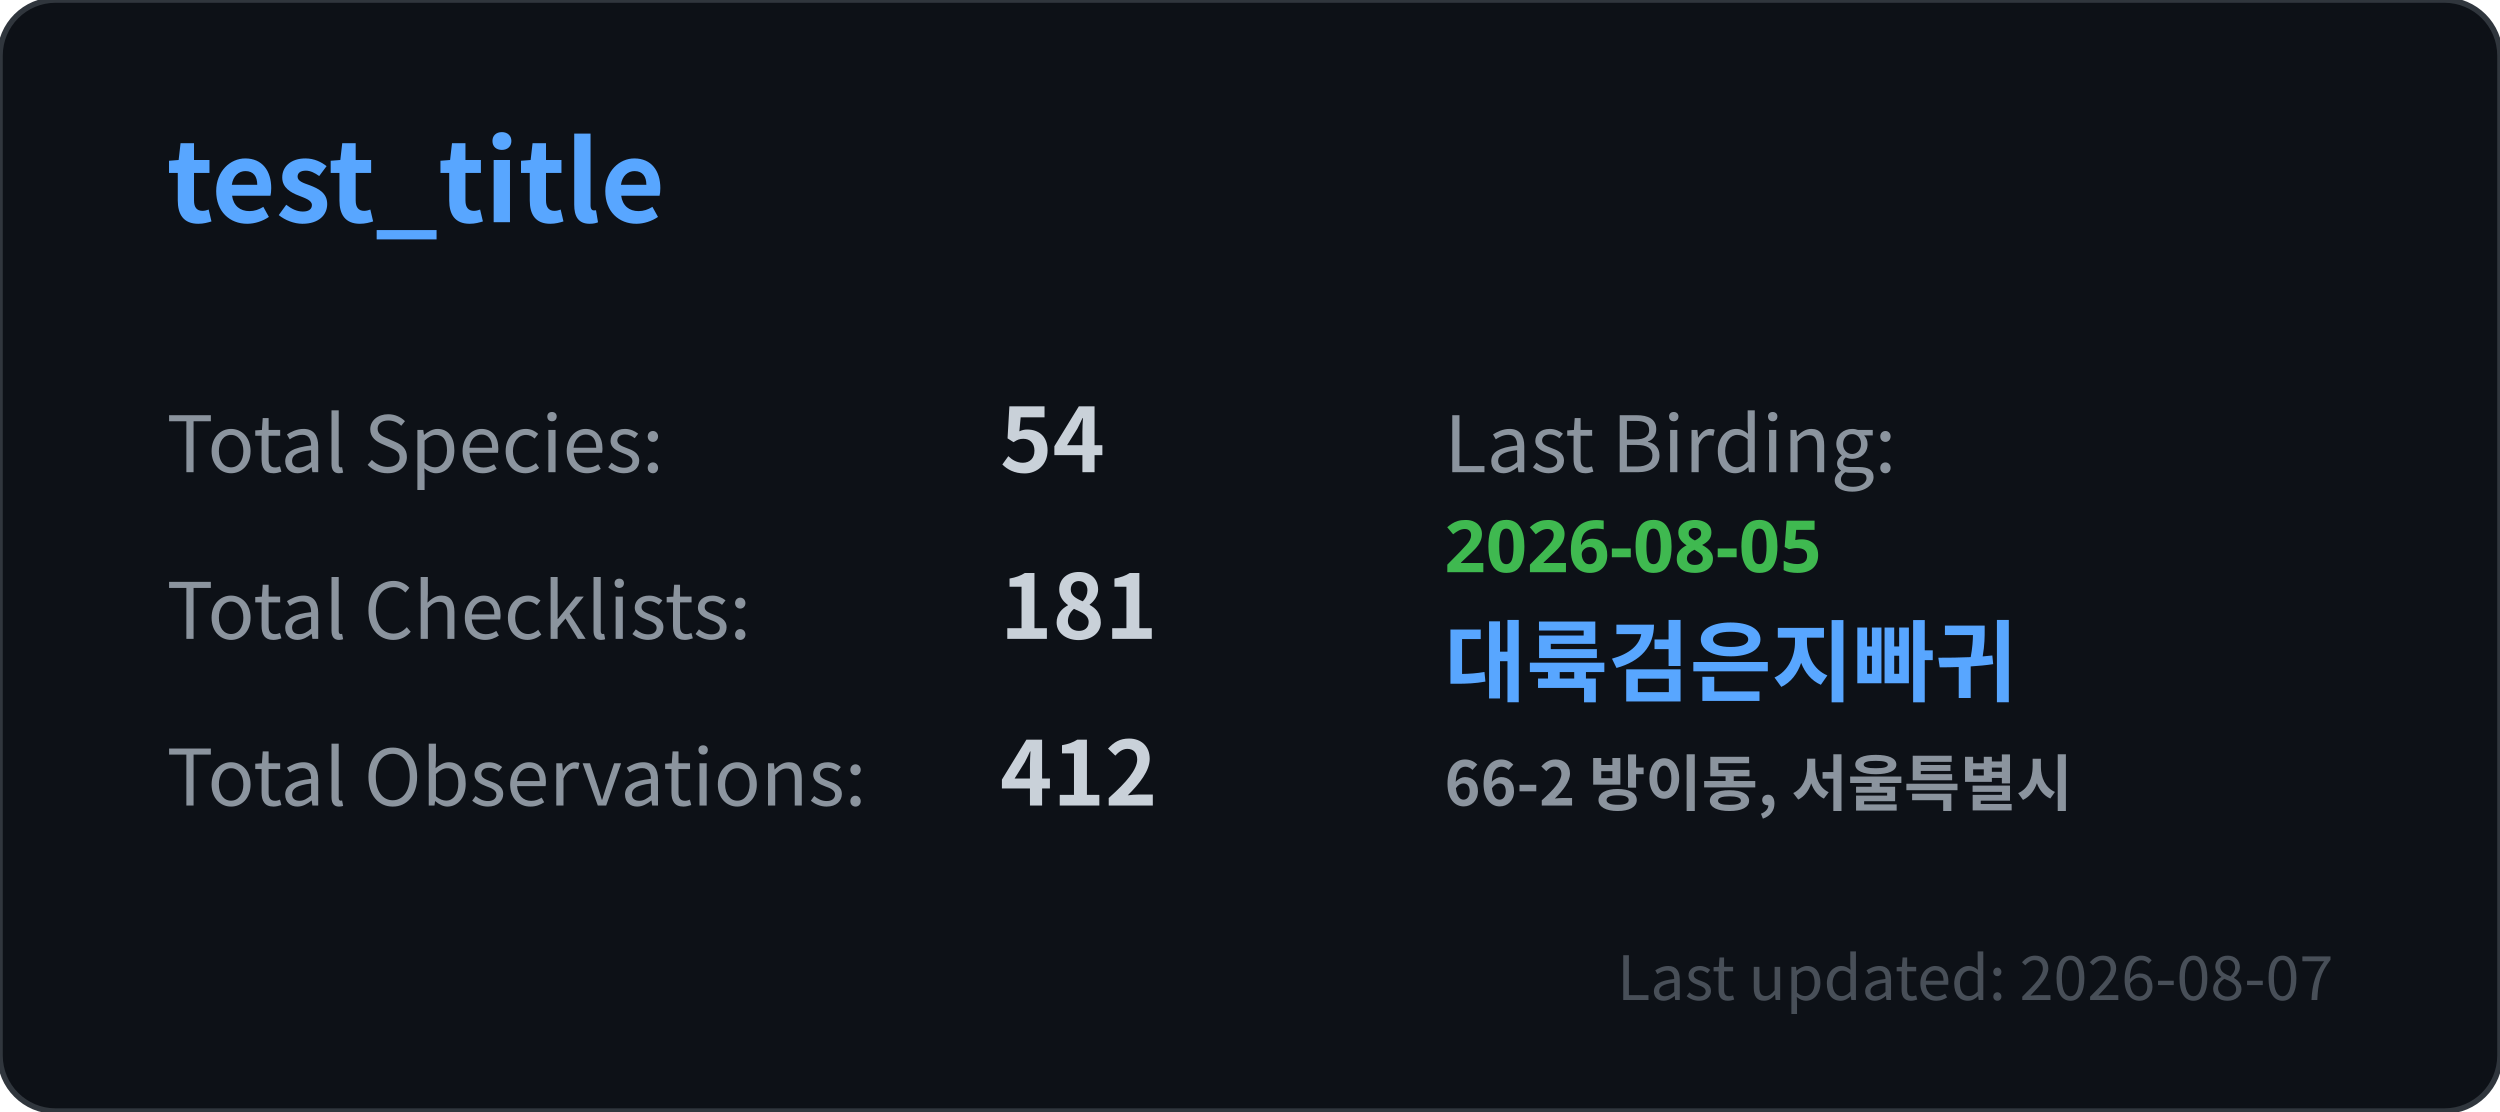
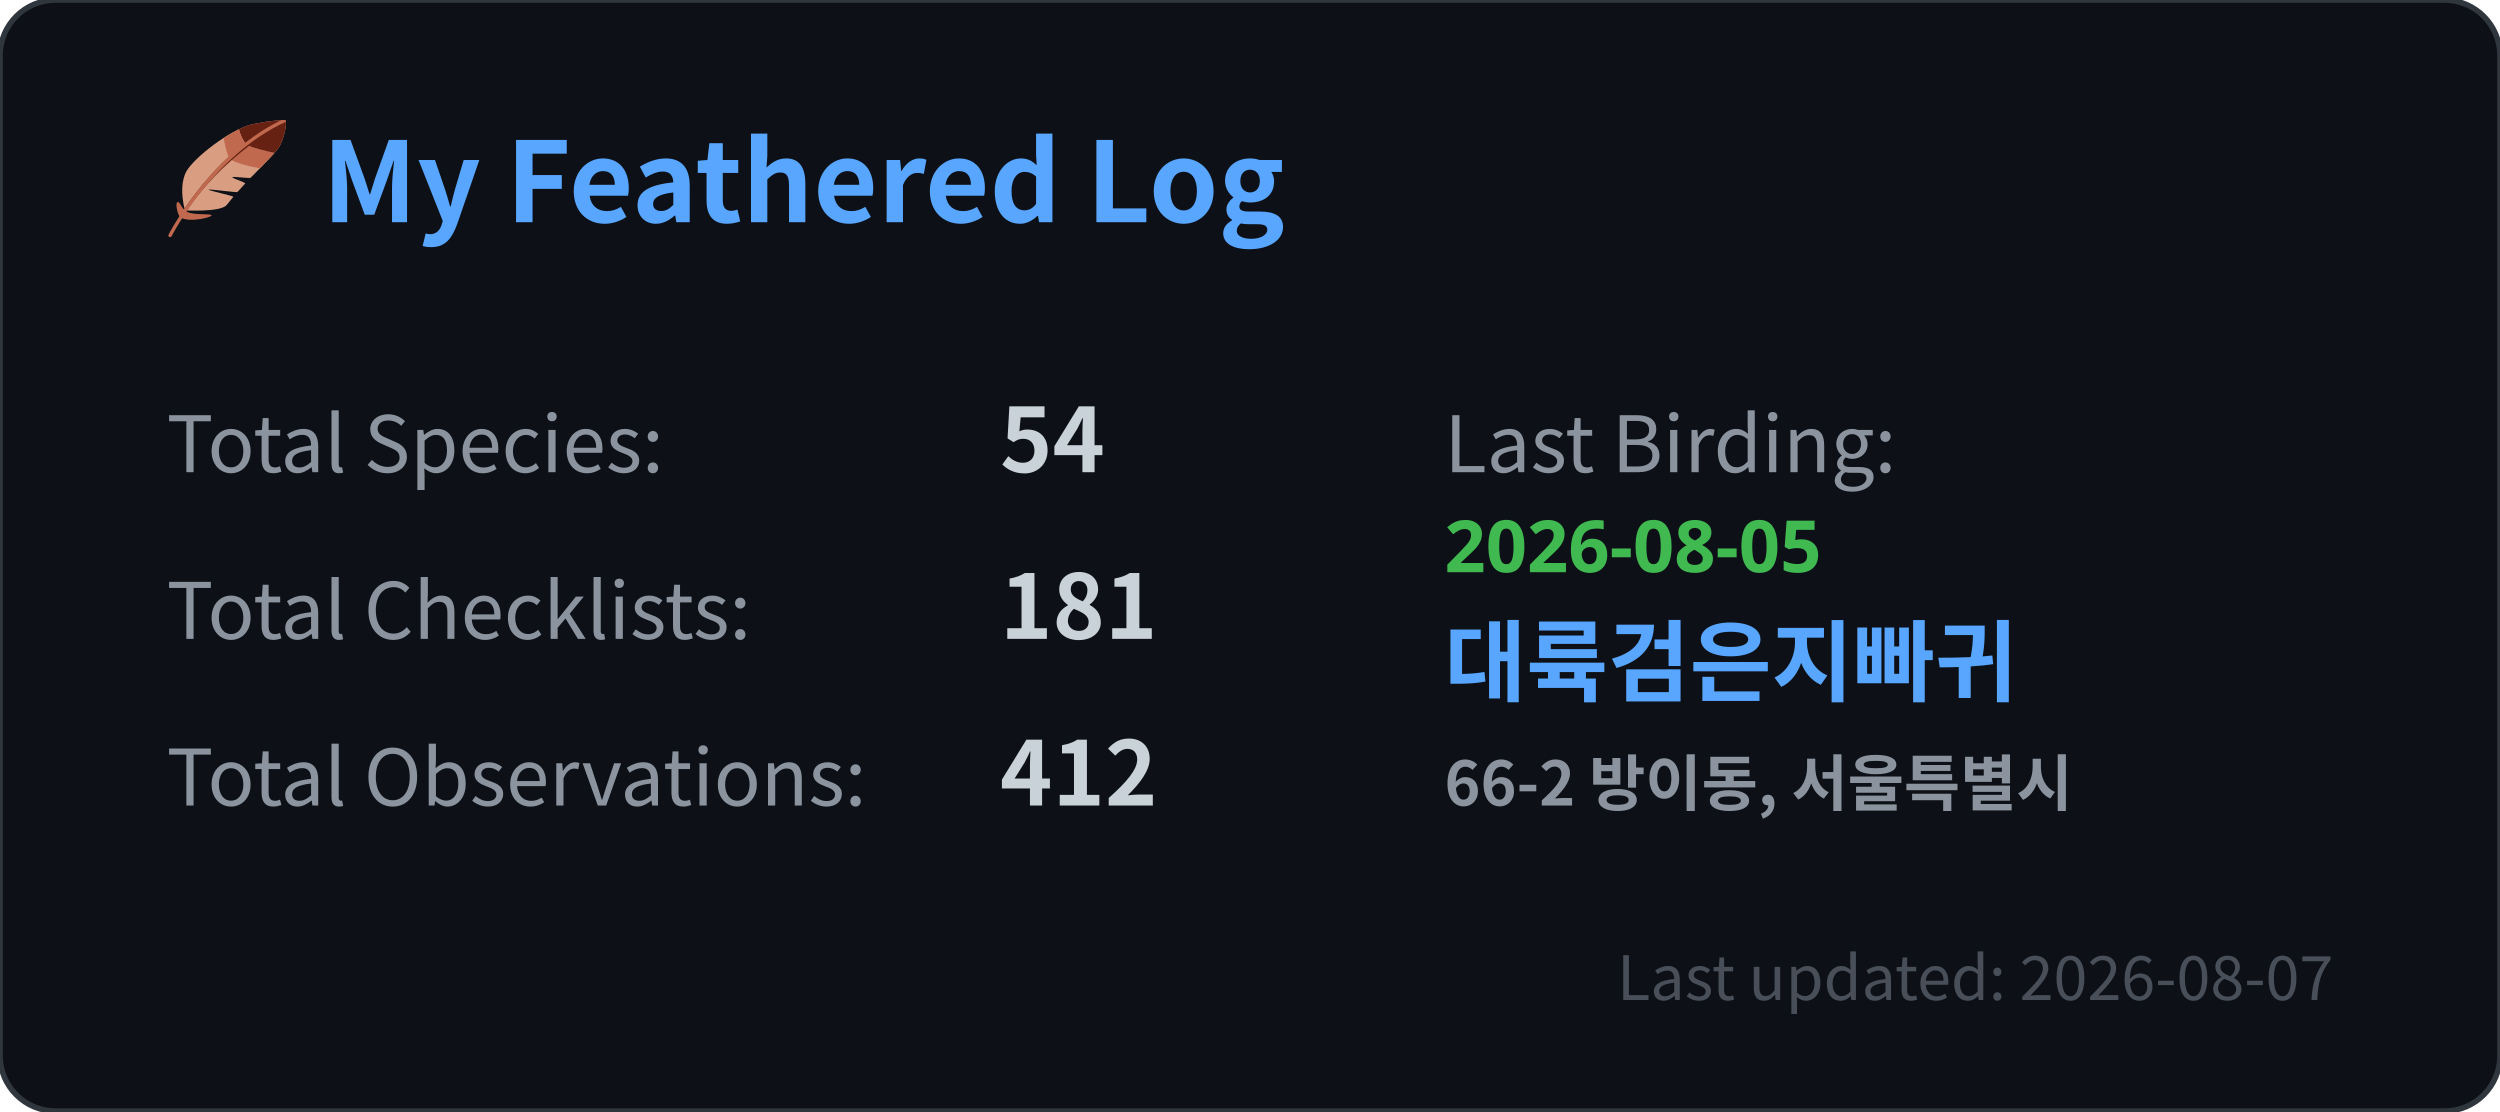
<svg xmlns="http://www.w3.org/2000/svg" xmlns:xlink="http://www.w3.org/1999/xlink" width="450" height="200" viewBox="0 0 450 200">
  <a xlink:href="https://github.com/oseconds/eBird-card" target="_blank">
    <style>
                .bg { fill: #0d1117; stroke: #30363d; stroke-width: 1px; rx: 10px; }
                .title { font: 600 20px 'Noto Sans CJK KR', 'Noto Sans CJK JP', 'Segoe UI', Ubuntu, Sans-Serif; fill: #58a6ff; cursor: pointer; }
                .stat-label { font: 400 14px 'Noto Sans CJK KR', 'Noto Sans CJK JP', 'Segoe UI', Ubuntu, Sans-Serif; fill: #8b949e; }
                .stat-value { font: 700 16px 'Noto Sans CJK KR', 'Noto Sans CJK JP', 'Segoe UI', Ubuntu, Sans-Serif; fill: #c9d1d9; }
                .sub-label { font: 400 11px 'Noto Sans CJK KR', 'Noto Sans CJK JP', 'Segoe UI', Ubuntu, Sans-Serif; fill: #8b949e; }
                .sub-value { font: 600 11px 'Noto Sans CJK KR', 'Noto Sans CJK JP', 'Segoe UI', Ubuntu, Sans-Serif; fill: #c9d1d9; }
                .footer { font: 400 11px 'Noto Sans CJK KR', 'Noto Sans CJK JP', 'Segoe UI', Ubuntu, Sans-Serif; fill: #484f58; text-anchor: end; }
            </style>
    <rect width="100%" height="100%" class="bg" />
-     <text x="30" y="40" class="title">test_title</text>
+     <g transform="translate(30, 21) scale(0.6111)">
+       <path fill="#C1694F" d="M4.048 29.644c-.811-.558-1.541-4.073-.936-4.404.738-.402.686.835 2.255 2.362 1.569 1.528 6.47.913 7.708 1.326 1.363.455-6.385 2.533-9.027.716z" />
+       <path fill="#D99E82" d="M5.367 27.603C4 22 4.655 18.919 5.433 16.861 6.8 13.24 16.699 5.169 23.8 2.637 25.678 1.967 31.62 1 35 1c.589 2.332-1.174 6.717-1.62 7.518-1.009 1.81-3.564 4.273-8.646 9.482-.252.258-5.119-.46-5.376-.191-.283.296 4.044 1.579 3.755 1.889-.738.79-1.495 1.624-2.268 2.507-.172.196-8.311-.923-8.484-.722-.232.27 7.501 1.862 7.266 2.14-.645.765-1.299 1.564-1.959 2.397-1.725 2.178-12.301 1.583-12.301 1.583z" />
+       <path fill="#C1694F" d="M19.15 12.787c1.588.966 5.331 1.943 8.316 2.422 1.898-1.937 3.299-3.378 4.302-4.529-2.259-.49-5.742-1.3-7.487-2.087l-.816-.403-4.872 4.17.557.427z" />
+       <path fill="#662113" d="M35.088 1.514c-.02-.179-.047-.352-.088-.514-.378 0-.792.014-1.225.036-3.438.178-8.307 1.006-9.975 1.601-.345.123-.702.27-1.059.418-.478.198-.964.416-1.459.654.356 1.481 1.126 3.144 1.807 4.013-1.703 1.323-3.317 2.704-4.836 4.115-5.655 5.248-10.021 10.872-13.005 15.242.04.174.076.344.12.524 0 0 .219.012.589.026 1.482-2.288 5.703-8.239 13.194-14.841 1.565-1.379 3.276-2.786 5.13-4.195 1.745.787 5.228 1.597 7.487 2.087.322-.369.606-.712.849-1.028.316-.412.569-.785.763-1.134.415-.746 1.969-4.594 1.708-7.004z" />
+       <path fill="#C1694F" d="M35 1c-.369 0-.751-.003-1.138-.008-3.915 1.874-7.509 4.194-10.772 6.73-.68-.87-1.451-2.532-1.807-4.013-1.467.708-2.987 1.575-4.484 2.539.309 1.911.852 4.377 1.455 5.589C6.827 22.441.638 34.605.553 34.776c-.124.247-.023.547.224.671.071.036.147.053.223.053.184 0 .36-.102.448-.276.119-.238 12.144-23.883 33.659-33.72-.032-.174-.066-.343-.107-.504z" />
+     </g>
+     <text x="58" y="40" class="title">My Feathered Log</text>
    <text x="30" y="85" class="stat-label">Total Species:</text>
    <text x="180" y="85" class="stat-value">54</text>
    <text x="30" y="115" class="stat-label">Total Checklists:</text>
    <text x="180" y="115" class="stat-value">181</text>
    <text x="30" y="145" class="stat-label">Total Observations:</text>
    <text x="180" y="145" class="stat-value">412</text>
    <text x="260" y="85" class="stat-label">Last Birding:</text>
    <text x="260" y="103" style="font: 600 13px 'Segoe UI', Ubuntu, Sans-Serif; fill: #3fb950;">2026-08-05</text>
    <text x="260" y="125" style="font: 700 16px 'Noto Sans CJK KR', 'Noto Sans CJK JP', 'Segoe UI', Ubuntu, Sans-Serif; fill: #58a6ff;" title="대륙검은지빠귀">대륙검은지빠귀</text>
    <text x="260" y="145" class="sub-value" title="66-2 방이동, 서울특별시" style="fill: #8b949e;">66-2 방이동, 서울특별시</text>
    <text x="420" y="180" class="footer">Last updated: 2026-08-07</text>
    <rect width="100%" height="100%" fill="transparent" cursor="pointer" />
  </a>
</svg>
